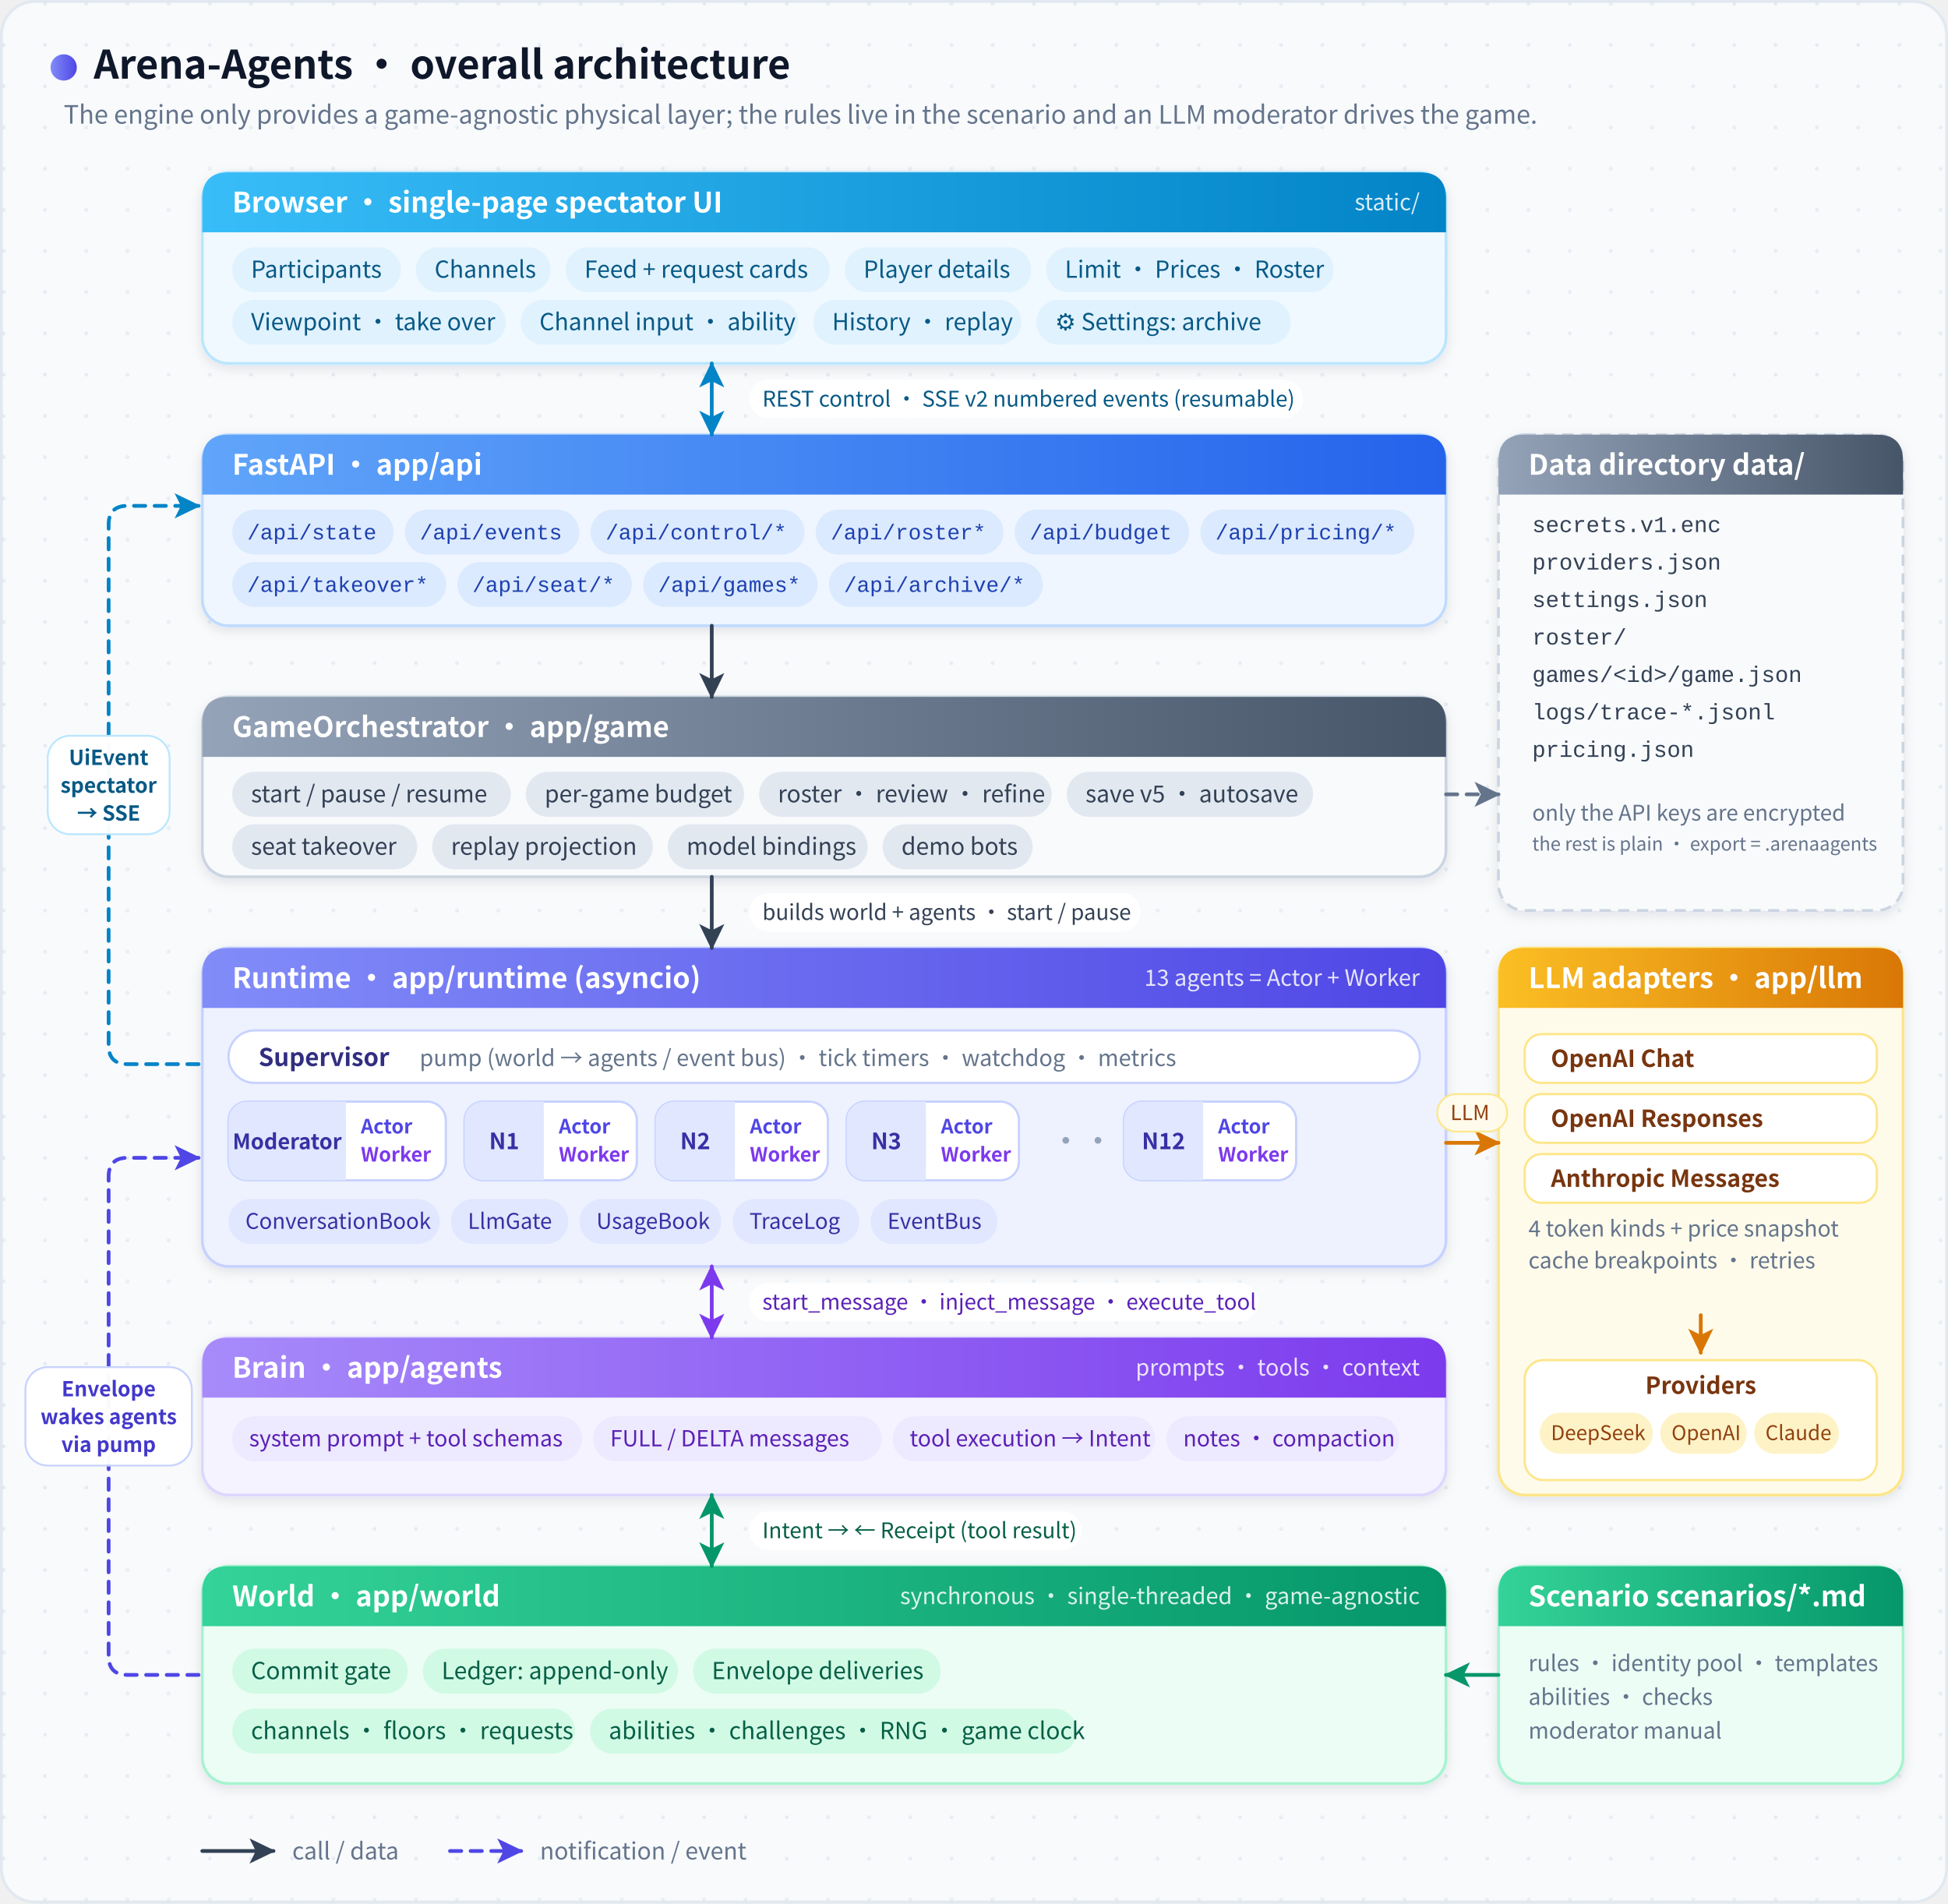
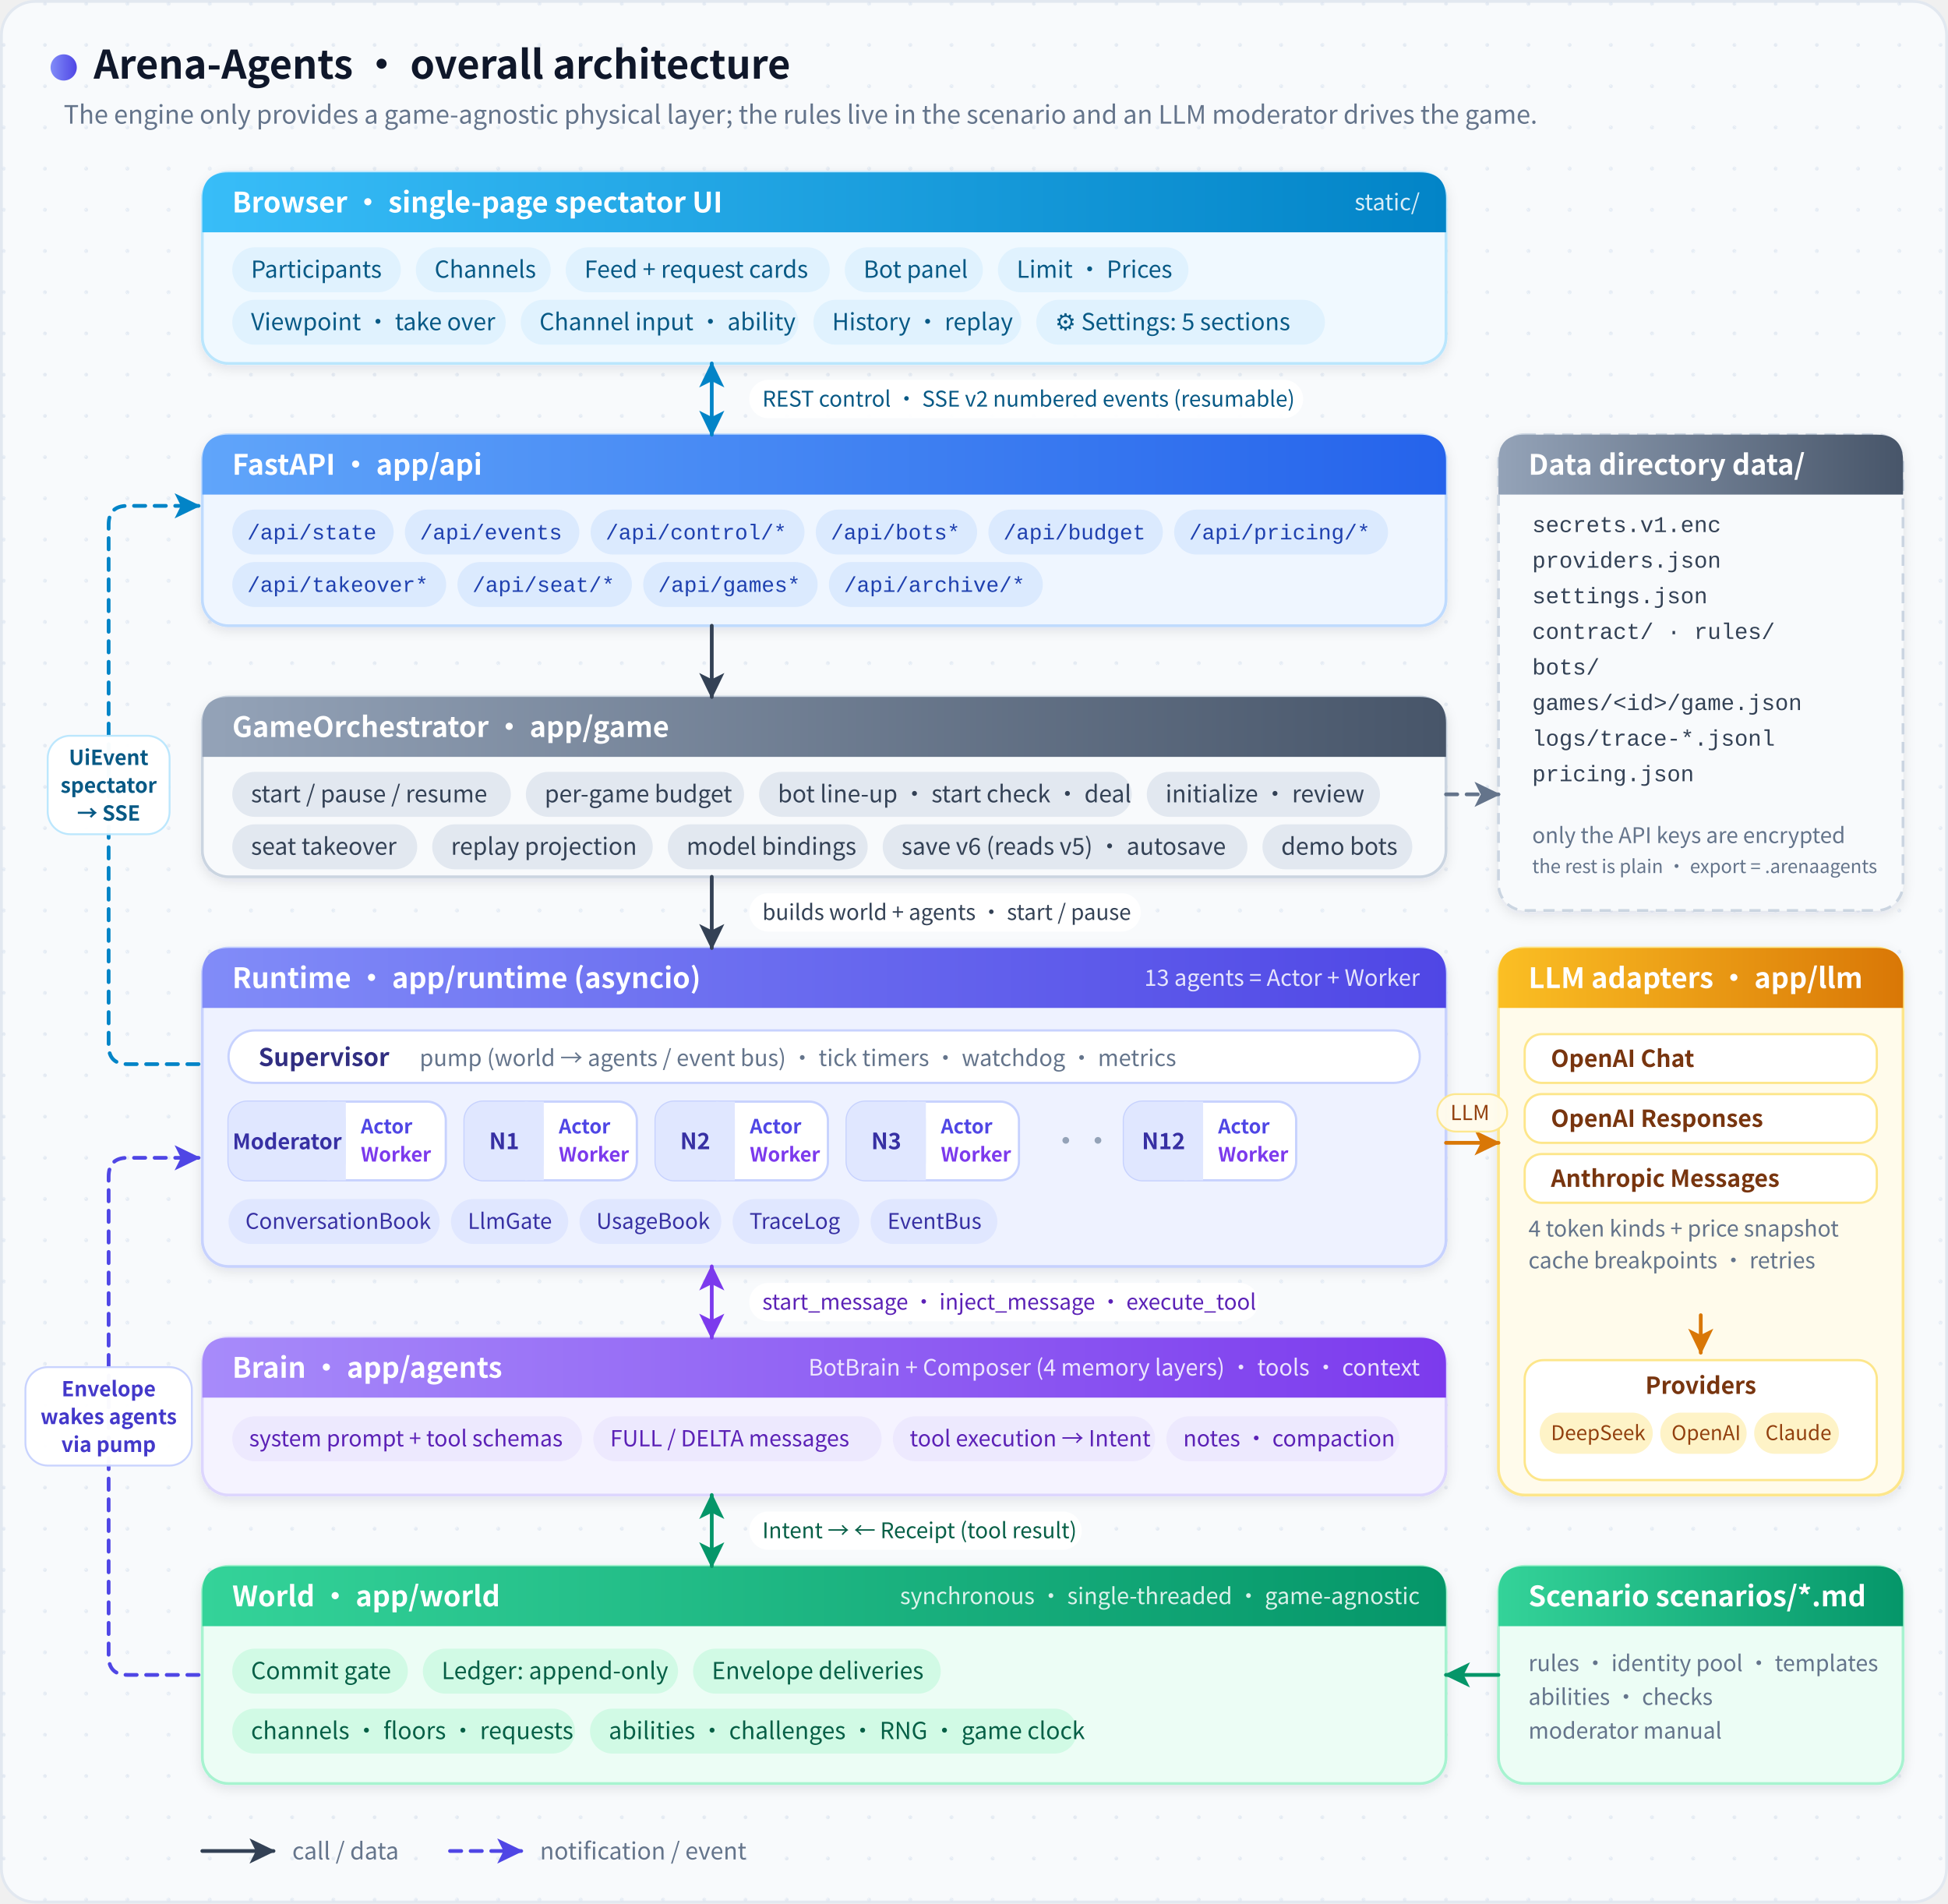
<svg xmlns="http://www.w3.org/2000/svg" width="1040" height="1016" viewBox="0 0 1040 1016" role="img" aria-labelledby="t d" font-family="-apple-system, BlinkMacSystemFont, 'Segoe UI', 'PingFang SC', 'Hiragino Sans GB', 'Microsoft YaHei', 'Noto Sans CJK SC', 'Helvetica Neue', Arial, sans-serif">
  <defs>
    <filter id="sh" x="-6%" y="-6%" width="112%" height="120%">
      <feDropShadow dx="0" dy="2" stdDeviation="3" flood-color="#0f172a" flood-opacity="0.10" />
    </filter>
    <filter id="sh2" x="-10%" y="-10%" width="120%" height="140%">
      <feDropShadow dx="0" dy="1" stdDeviation="1.5" flood-color="#0f172a" flood-opacity="0.12" />
    </filter>
    <pattern id="dots" width="22" height="22" patternUnits="userSpaceOnUse">
      <circle cx="2" cy="2" r="1" fill="#dbe3ee" />
    </pattern>
    <linearGradient id="g-sky" x1="0" y1="0" x2="1" y2="0">
      <stop offset="0" stop-color="#38bdf8" />
      <stop offset="1" stop-color="#0284c7" />
    </linearGradient>
    <linearGradient id="g-blue" x1="0" y1="0" x2="1" y2="0">
      <stop offset="0" stop-color="#60a5fa" />
      <stop offset="1" stop-color="#2563eb" />
    </linearGradient>
    <linearGradient id="g-indigo" x1="0" y1="0" x2="1" y2="0">
      <stop offset="0" stop-color="#818cf8" />
      <stop offset="1" stop-color="#4f46e5" />
    </linearGradient>
    <linearGradient id="g-violet" x1="0" y1="0" x2="1" y2="0">
      <stop offset="0" stop-color="#a78bfa" />
      <stop offset="1" stop-color="#7c3aed" />
    </linearGradient>
    <linearGradient id="g-emerald" x1="0" y1="0" x2="1" y2="0">
      <stop offset="0" stop-color="#34d399" />
      <stop offset="1" stop-color="#059669" />
    </linearGradient>
    <linearGradient id="g-amber" x1="0" y1="0" x2="1" y2="0">
      <stop offset="0" stop-color="#fbbf24" />
      <stop offset="1" stop-color="#d97706" />
    </linearGradient>
    <linearGradient id="g-rose" x1="0" y1="0" x2="1" y2="0">
      <stop offset="0" stop-color="#fb7185" />
      <stop offset="1" stop-color="#e11d48" />
    </linearGradient>
    <linearGradient id="g-slate" x1="0" y1="0" x2="1" y2="0">
      <stop offset="0" stop-color="#94a3b8" />
      <stop offset="1" stop-color="#475569" />
    </linearGradient>
    <linearGradient id="g-white" x1="0" y1="0" x2="1" y2="0">
      <stop offset="0" stop-color="#94a3b8" />
      <stop offset="1" stop-color="#475569" />
    </linearGradient>
    <marker id="ah-0284c7" viewBox="0 0 10 10" refX="8.5" refY="5" markerWidth="8" markerHeight="8" orient="auto-start-reverse">
      <path d="M0.5 0.8 L9.2 5 L0.5 9.2 L2.6 5 Z" fill="#0284c7" />
    </marker>
    <marker id="ah-059669" viewBox="0 0 10 10" refX="8.5" refY="5" markerWidth="8" markerHeight="8" orient="auto-start-reverse">
      <path d="M0.5 0.8 L9.2 5 L0.5 9.2 L2.6 5 Z" fill="#059669" />
    </marker>
    <marker id="ah-2563eb" viewBox="0 0 10 10" refX="8.5" refY="5" markerWidth="8" markerHeight="8" orient="auto-start-reverse">
      <path d="M0.5 0.8 L9.2 5 L0.5 9.2 L2.6 5 Z" fill="#2563eb" />
    </marker>
    <marker id="ah-334155" viewBox="0 0 10 10" refX="8.5" refY="5" markerWidth="8" markerHeight="8" orient="auto-start-reverse">
      <path d="M0.5 0.8 L9.2 5 L0.5 9.2 L2.6 5 Z" fill="#334155" />
    </marker>
    <marker id="ah-4f46e5" viewBox="0 0 10 10" refX="8.5" refY="5" markerWidth="8" markerHeight="8" orient="auto-start-reverse">
      <path d="M0.5 0.8 L9.2 5 L0.5 9.2 L2.6 5 Z" fill="#4f46e5" />
    </marker>
    <marker id="ah-64748b" viewBox="0 0 10 10" refX="8.5" refY="5" markerWidth="8" markerHeight="8" orient="auto-start-reverse">
      <path d="M0.5 0.8 L9.2 5 L0.5 9.2 L2.6 5 Z" fill="#64748b" />
    </marker>
    <marker id="ah-7c3aed" viewBox="0 0 10 10" refX="8.5" refY="5" markerWidth="8" markerHeight="8" orient="auto-start-reverse">
      <path d="M0.5 0.8 L9.2 5 L0.5 9.2 L2.6 5 Z" fill="#7c3aed" />
    </marker>
    <marker id="ah-d97706" viewBox="0 0 10 10" refX="8.5" refY="5" markerWidth="8" markerHeight="8" orient="auto-start-reverse">
      <path d="M0.5 0.8 L9.2 5 L0.5 9.2 L2.6 5 Z" fill="#d97706" />
    </marker>
    <marker id="ah-e11d48" viewBox="0 0 10 10" refX="8.5" refY="5" markerWidth="8" markerHeight="8" orient="auto-start-reverse">
      <path d="M0.5 0.8 L9.2 5 L0.5 9.2 L2.6 5 Z" fill="#e11d48" />
    </marker>
  </defs>
  <rect x="0.75" y="0.75" width="1038.5" height="1014.5" rx="18" fill="#f8fafc" stroke="#e2e8f0" stroke-width="1.5" />
  <rect x="0.75" y="0.75" width="1038.5" height="1014.5" rx="18" fill="url(#dots)" opacity="0.7" />
  <circle cx="34" cy="36" r="7" fill="url(#g-indigo)" />
  <text x="50" y="42" font-size="21" font-weight="800" fill="#0f172a" text-anchor="start">Arena-Agents · overall architecture</text>
  <text x="34" y="66" font-size="13.5" font-weight="400" fill="#64748b" text-anchor="start">The engine only provides a game-agnostic physical layer; the rules live in the scenario and an LLM moderator drives the game.</text>
  <rect x="108" y="92" width="664" height="102" rx="14" fill="#f0f9ff" stroke="#bae6fd" stroke-width="1.5" filter="url(#sh)" />
  <path d="M108 124 V106 Q108 92 122 92 H758 Q772 92 772 106 V124 Z" fill="url(#g-sky)" />
  <text x="124" y="113.4" font-size="15" font-weight="700" fill="#ffffff" text-anchor="start">Browser · single-page spectator UI</text>
  <text x="758" y="112.2" font-size="12" font-weight="400" fill="#ffffffd9" text-anchor="end">static/</text>
  <rect x="124" y="132" width="90" height="24" rx="12" fill="#e0f2fe" />
  <text x="134" y="148.25" font-size="12.5" font-weight="500" fill="#075985" text-anchor="start">Participants</text>
  <rect x="222" y="132" width="72" height="24" rx="12" fill="#e0f2fe" />
  <text x="232" y="148.25" font-size="12.5" font-weight="500" fill="#075985" text-anchor="start">Channels</text>
  <rect x="302" y="132" width="141" height="24" rx="12" fill="#e0f2fe" />
  <text x="312" y="148.25" font-size="12.5" font-weight="500" fill="#075985" text-anchor="start">Feed + request cards</text>
-   <rect x="451" y="132" width="99.5" height="24" rx="12" fill="#e0f2fe" />
-   <text x="461" y="148.25" font-size="12.5" font-weight="500" fill="#075985" text-anchor="start">Player details</text>
-   <rect x="558.5" y="132" width="153.5" height="24" rx="12" fill="#e0f2fe" />
-   <text x="568.5" y="148.25" font-size="12.5" font-weight="500" fill="#075985" text-anchor="start">Limit · Prices · Roster</text>
+   <rect x="451" y="132" width="73.75" height="24" rx="12" fill="#e0f2fe" />
+   <text x="461" y="148.25" font-size="12.5" font-weight="500" fill="#075985" text-anchor="start">Bot panel</text>
+   <rect x="532.75" y="132" width="101.75" height="24" rx="12" fill="#e0f2fe" />
+   <text x="542.75" y="148.25" font-size="12.5" font-weight="500" fill="#075985" text-anchor="start">Limit · Prices</text>
  <rect x="124" y="160" width="146" height="24" rx="12" fill="#e0f2fe" />
  <text x="134" y="176.25" font-size="12.5" font-weight="500" fill="#075985" text-anchor="start">Viewpoint · take over</text>
  <rect x="278" y="160" width="148.25" height="24" rx="12" fill="#e0f2fe" />
  <text x="288" y="176.25" font-size="12.5" font-weight="500" fill="#075985" text-anchor="start">Channel input · ability</text>
  <rect x="434.25" y="160" width="111" height="24" rx="12" fill="#e0f2fe" />
  <text x="444.25" y="176.25" font-size="12.5" font-weight="500" fill="#075985" text-anchor="start">History · replay</text>
-   <rect x="553.25" y="160" width="135.875" height="24" rx="12" fill="#e0f2fe" />
-   <text x="563.25" y="176.25" font-size="12.5" font-weight="500" fill="#075985" text-anchor="start">⚙ Settings: archive</text>
+   <rect x="553.25" y="160" width="154.125" height="24" rx="12" fill="#e0f2fe" />
+   <text x="563.25" y="176.25" font-size="12.5" font-weight="500" fill="#075985" text-anchor="start">⚙ Settings: 5 sections</text>
  <rect x="108" y="232" width="664" height="102" rx="14" fill="#eff6ff" stroke="#bfdbfe" stroke-width="1.5" filter="url(#sh)" />
  <path d="M108 264 V246 Q108 232 122 232 H758 Q772 232 772 246 V264 Z" fill="url(#g-blue)" />
  <text x="124" y="253.4" font-size="15" font-weight="700" fill="#ffffff" text-anchor="start">FastAPI · app/api</text>
  <rect x="124" y="272" width="86.15" height="24" rx="12" fill="#dbeafe" />
  <text x="132" y="287.91" font-size="11.5" font-weight="500" fill="#1e40af" text-anchor="start" font-family="ui-monospace, SFMono-Regular, 'SF Mono', Menlo, Consolas, 'Liberation Mono', monospace">/api/state</text>
  <rect x="216.15" y="272" width="93.165" height="24" rx="12" fill="#dbeafe" />
  <text x="224.15" y="287.91" font-size="11.5" font-weight="500" fill="#1e40af" text-anchor="start" font-family="ui-monospace, SFMono-Regular, 'SF Mono', Menlo, Consolas, 'Liberation Mono', monospace">/api/events</text>
  <rect x="315.315" y="272" width="114.21" height="24" rx="12" fill="#dbeafe" />
  <text x="323.315" y="287.91" font-size="11.5" font-weight="500" fill="#1e40af" text-anchor="start" font-family="ui-monospace, SFMono-Regular, 'SF Mono', Menlo, Consolas, 'Liberation Mono', monospace">/api/control/*</text>
-   <rect x="435.525" y="272" width="100.18" height="24" rx="12" fill="#dbeafe" />
-   <text x="443.525" y="287.91" font-size="11.5" font-weight="500" fill="#1e40af" text-anchor="start" font-family="ui-monospace, SFMono-Regular, 'SF Mono', Menlo, Consolas, 'Liberation Mono', monospace">/api/roster*</text>
-   <rect x="541.705" y="272" width="93.165" height="24" rx="12" fill="#dbeafe" />
-   <text x="549.705" y="287.91" font-size="11.5" font-weight="500" fill="#1e40af" text-anchor="start" font-family="ui-monospace, SFMono-Regular, 'SF Mono', Menlo, Consolas, 'Liberation Mono', monospace">/api/budget</text>
-   <rect x="640.87" y="272" width="114.21" height="24" rx="12" fill="#dbeafe" />
-   <text x="648.87" y="287.91" font-size="11.5" font-weight="500" fill="#1e40af" text-anchor="start" font-family="ui-monospace, SFMono-Regular, 'SF Mono', Menlo, Consolas, 'Liberation Mono', monospace">/api/pricing/*</text>
+   <rect x="435.525" y="272" width="86.15" height="24" rx="12" fill="#dbeafe" />
+   <text x="443.525" y="287.91" font-size="11.5" font-weight="500" fill="#1e40af" text-anchor="start" font-family="ui-monospace, SFMono-Regular, 'SF Mono', Menlo, Consolas, 'Liberation Mono', monospace">/api/bots*</text>
+   <rect x="527.675" y="272" width="93.165" height="24" rx="12" fill="#dbeafe" />
+   <text x="535.675" y="287.91" font-size="11.5" font-weight="500" fill="#1e40af" text-anchor="start" font-family="ui-monospace, SFMono-Regular, 'SF Mono', Menlo, Consolas, 'Liberation Mono', monospace">/api/budget</text>
+   <rect x="626.84" y="272" width="114.21" height="24" rx="12" fill="#dbeafe" />
+   <text x="634.84" y="287.91" font-size="11.5" font-weight="500" fill="#1e40af" text-anchor="start" font-family="ui-monospace, SFMono-Regular, 'SF Mono', Menlo, Consolas, 'Liberation Mono', monospace">/api/pricing/*</text>
  <rect x="124" y="300" width="114.21" height="24" rx="12" fill="#dbeafe" />
  <text x="132" y="315.91" font-size="11.5" font-weight="500" fill="#1e40af" text-anchor="start" font-family="ui-monospace, SFMono-Regular, 'SF Mono', Menlo, Consolas, 'Liberation Mono', monospace">/api/takeover*</text>
  <rect x="244.21" y="300" width="93.165" height="24" rx="12" fill="#dbeafe" />
  <text x="252.21" y="315.91" font-size="11.5" font-weight="500" fill="#1e40af" text-anchor="start" font-family="ui-monospace, SFMono-Regular, 'SF Mono', Menlo, Consolas, 'Liberation Mono', monospace">/api/seat/*</text>
  <rect x="343.375" y="300" width="93.165" height="24" rx="12" fill="#dbeafe" />
  <text x="351.375" y="315.91" font-size="11.5" font-weight="500" fill="#1e40af" text-anchor="start" font-family="ui-monospace, SFMono-Regular, 'SF Mono', Menlo, Consolas, 'Liberation Mono', monospace">/api/games*</text>
  <rect x="442.54" y="300" width="114.21" height="24" rx="12" fill="#dbeafe" />
  <text x="450.54" y="315.91" font-size="11.5" font-weight="500" fill="#1e40af" text-anchor="start" font-family="ui-monospace, SFMono-Regular, 'SF Mono', Menlo, Consolas, 'Liberation Mono', monospace">/api/archive/*</text>
  <rect x="108" y="372" width="664" height="96" rx="14" fill="#f8fafc" stroke="#cbd5e1" stroke-width="1.5" filter="url(#sh)" />
  <path d="M108 404 V386 Q108 372 122 372 H758 Q772 372 772 386 V404 Z" fill="url(#g-slate)" />
  <text x="124" y="393.4" font-size="15" font-weight="700" fill="#ffffff" text-anchor="start">GameOrchestrator · app/game</text>
  <rect x="124" y="412" width="148.75" height="24" rx="12" fill="#e2e8f0" />
  <text x="134" y="428.25" font-size="12.5" font-weight="500" fill="#334155" text-anchor="start">start / pause / resume</text>
  <rect x="280.75" y="412" width="116.5" height="24" rx="12" fill="#e2e8f0" />
  <text x="290.75" y="428.25" font-size="12.5" font-weight="500" fill="#334155" text-anchor="start">per-game budget</text>
-   <rect x="405.25" y="412" width="156.25" height="24" rx="12" fill="#e2e8f0" />
-   <text x="415.25" y="428.25" font-size="12.5" font-weight="500" fill="#334155" text-anchor="start">roster · review · refine</text>
-   <rect x="569.5" y="412" width="131.5" height="24" rx="12" fill="#e2e8f0" />
-   <text x="579.5" y="428.25" font-size="12.5" font-weight="500" fill="#334155" text-anchor="start">save v5 · autosave</text>
+   <rect x="405.25" y="412" width="199" height="24" rx="12" fill="#e2e8f0" />
+   <text x="415.25" y="428.25" font-size="12.5" font-weight="500" fill="#334155" text-anchor="start">bot line-up · start check · deal</text>
+   <rect x="612.25" y="412" width="124.5" height="24" rx="12" fill="#e2e8f0" />
+   <text x="622.25" y="428.25" font-size="12.5" font-weight="500" fill="#334155" text-anchor="start">initialize · review</text>
  <rect x="124" y="440" width="98.75" height="24" rx="12" fill="#e2e8f0" />
  <text x="134" y="456.25" font-size="12.5" font-weight="500" fill="#334155" text-anchor="start">seat takeover</text>
  <rect x="230.75" y="440" width="117.75" height="24" rx="12" fill="#e2e8f0" />
  <text x="240.75" y="456.25" font-size="12.5" font-weight="500" fill="#334155" text-anchor="start">replay projection</text>
  <rect x="356.5" y="440" width="106.75" height="24" rx="12" fill="#e2e8f0" />
  <text x="366.5" y="456.25" font-size="12.5" font-weight="500" fill="#334155" text-anchor="start">model bindings</text>
-   <rect x="471.25" y="440" width="80" height="24" rx="12" fill="#e2e8f0" />
-   <text x="481.25" y="456.25" font-size="12.5" font-weight="500" fill="#334155" text-anchor="start">demo bots</text>
+   <rect x="471.25" y="440" width="194.75" height="24" rx="12" fill="#e2e8f0" />
+   <text x="481.25" y="456.25" font-size="12.5" font-weight="500" fill="#334155" text-anchor="start">save v6 (reads v5) · autosave</text>
+   <rect x="674" y="440" width="80" height="24" rx="12" fill="#e2e8f0" />
+   <text x="684" y="456.25" font-size="12.5" font-weight="500" fill="#334155" text-anchor="start">demo bots</text>
  <rect x="108" y="506" width="664" height="170" rx="14" fill="#eef2ff" stroke="#c7d2fe" stroke-width="1.5" filter="url(#sh)" />
  <path d="M108 538 V520 Q108 506 122 506 H758 Q772 506 772 520 V538 Z" fill="url(#g-indigo)" />
  <text x="124" y="527.4" font-size="15" font-weight="700" fill="#ffffff" text-anchor="start">Runtime · app/runtime (asyncio)</text>
  <text x="758" y="526.2" font-size="12" font-weight="400" fill="#ffffffd9" text-anchor="end">13 agents = Actor + Worker</text>
  <rect x="122" y="550" width="636" height="28" rx="14" fill="#ffffff" stroke="#c7d2fe" stroke-width="1.2" />
  <text x="138" y="569" font-size="13" font-weight="700" fill="#312e81" text-anchor="start">Supervisor</text>
  <text x="224" y="569" font-size="12" font-weight="400" fill="#64748b" text-anchor="start">pump (world → agents / event bus) · tick timers · watchdog · metrics</text>
  <rect x="122" y="588" width="116" height="42" rx="10" fill="#ffffff" stroke="#c7d2fe" stroke-width="1.2" />
  <rect x="122" y="588" width="62.64" height="42" rx="10" fill="#e0e7ff" />
  <rect x="174.64" y="588" width="10" height="42" rx="0" fill="#e0e7ff" />
  <text x="153.32" y="613.4" font-size="11.321" font-weight="700" fill="#3730a3" text-anchor="middle">Moderator</text>
  <text x="192.64" y="605" font-size="10.5" font-weight="700" fill="#4f46e5" text-anchor="start">Actor</text>
  <text x="192.64" y="620" font-size="10.5" font-weight="700" fill="#7c3aed" text-anchor="start">Worker</text>
  <rect x="248" y="588" width="92" height="42" rx="10" fill="#ffffff" stroke="#c7d2fe" stroke-width="1.2" />
  <rect x="248" y="588" width="42.32" height="42" rx="10" fill="#e0e7ff" />
  <rect x="280.32" y="588" width="10" height="42" rx="0" fill="#e0e7ff" />
  <text x="269.16" y="613.4" font-size="12" font-weight="700" fill="#3730a3" text-anchor="middle">N1</text>
  <text x="298.32" y="605" font-size="10.5" font-weight="700" fill="#4f46e5" text-anchor="start">Actor</text>
  <text x="298.32" y="620" font-size="10.5" font-weight="700" fill="#7c3aed" text-anchor="start">Worker</text>
  <rect x="350" y="588" width="92" height="42" rx="10" fill="#ffffff" stroke="#c7d2fe" stroke-width="1.2" />
  <rect x="350" y="588" width="42.32" height="42" rx="10" fill="#e0e7ff" />
  <rect x="382.32" y="588" width="10" height="42" rx="0" fill="#e0e7ff" />
  <text x="371.16" y="613.4" font-size="12" font-weight="700" fill="#3730a3" text-anchor="middle">N2</text>
  <text x="400.32" y="605" font-size="10.5" font-weight="700" fill="#4f46e5" text-anchor="start">Actor</text>
  <text x="400.32" y="620" font-size="10.5" font-weight="700" fill="#7c3aed" text-anchor="start">Worker</text>
  <rect x="452" y="588" width="92" height="42" rx="10" fill="#ffffff" stroke="#c7d2fe" stroke-width="1.2" />
  <rect x="452" y="588" width="42.32" height="42" rx="10" fill="#e0e7ff" />
  <rect x="484.32" y="588" width="10" height="42" rx="0" fill="#e0e7ff" />
  <text x="473.16" y="613.4" font-size="12" font-weight="700" fill="#3730a3" text-anchor="middle">N3</text>
  <text x="502.32" y="605" font-size="10.5" font-weight="700" fill="#4f46e5" text-anchor="start">Actor</text>
  <text x="502.32" y="620" font-size="10.5" font-weight="700" fill="#7c3aed" text-anchor="start">Worker</text>
  <text x="562" y="614" font-size="14" font-weight="700" fill="#94a3b8" text-anchor="start">· · ·</text>
  <rect x="600" y="588" width="92" height="42" rx="10" fill="#ffffff" stroke="#c7d2fe" stroke-width="1.2" />
  <rect x="600" y="588" width="42.32" height="42" rx="10" fill="#e0e7ff" />
  <rect x="632.32" y="588" width="10" height="42" rx="0" fill="#e0e7ff" />
  <text x="621.16" y="613.4" font-size="12" font-weight="700" fill="#3730a3" text-anchor="middle">N12</text>
  <text x="650.32" y="605" font-size="10.5" font-weight="700" fill="#4f46e5" text-anchor="start">Actor</text>
  <text x="650.32" y="620" font-size="10.5" font-weight="700" fill="#7c3aed" text-anchor="start">Worker</text>
  <rect x="122" y="640" width="112.76" height="24" rx="12" fill="#e0e7ff" />
  <text x="131" y="655.91" font-size="11.5" font-weight="500" fill="#3730a3" text-anchor="start">ConversationBook</text>
  <rect x="240.76" y="640" width="62.62" height="24" rx="12" fill="#e0e7ff" />
  <text x="249.76" y="655.91" font-size="11.5" font-weight="500" fill="#3730a3" text-anchor="start">LlmGate</text>
  <rect x="309.38" y="640" width="75.73" height="24" rx="12" fill="#e0e7ff" />
  <text x="318.38" y="655.91" font-size="11.5" font-weight="500" fill="#3730a3" text-anchor="start">UsageBook</text>
  <rect x="391.11" y="640" width="67.68" height="24" rx="12" fill="#e0e7ff" />
  <text x="400.11" y="655.91" font-size="11.5" font-weight="500" fill="#3730a3" text-anchor="start">TraceLog</text>
  <rect x="464.79" y="640" width="67.68" height="24" rx="12" fill="#e0e7ff" />
  <text x="473.79" y="655.91" font-size="11.5" font-weight="500" fill="#3730a3" text-anchor="start">EventBus</text>
  <rect x="108" y="714" width="664" height="84" rx="14" fill="#f5f3ff" stroke="#ddd6fe" stroke-width="1.5" filter="url(#sh)" />
  <path d="M108 746 V728 Q108 714 122 714 H758 Q772 714 772 728 V746 Z" fill="url(#g-violet)" />
  <text x="124" y="735.4" font-size="15" font-weight="700" fill="#ffffff" text-anchor="start">Brain · app/agents</text>
-   <text x="758" y="734.2" font-size="12" font-weight="400" fill="#ffffffd9" text-anchor="end">prompts · tools · context</text>
+   <text x="758" y="734.2" font-size="12" font-weight="400" fill="#ffffffd9" text-anchor="end">BotBrain + Composer (4 memory layers) · tools · context</text>
  <rect x="124" y="756" width="186.74" height="24" rx="12" fill="#ede9fe" />
  <text x="133" y="772.012" font-size="11.8" font-weight="500" fill="#5b21b6" text-anchor="start">system prompt + tool schemas</text>
  <rect x="316.74" y="756" width="153.936" height="24" rx="12" fill="#ede9fe" />
  <text x="325.74" y="772.012" font-size="11.8" font-weight="500" fill="#5b21b6" text-anchor="start">FULL / DELTA messages</text>
  <rect x="476.676" y="756" width="140.012" height="24" rx="12" fill="#ede9fe" />
  <text x="485.676" y="772.012" font-size="11.8" font-weight="500" fill="#5b21b6" text-anchor="start">tool execution → Intent</text>
  <rect x="622.688" y="756" width="124.436" height="24" rx="12" fill="#ede9fe" />
  <text x="631.688" y="772.012" font-size="11.8" font-weight="500" fill="#5b21b6" text-anchor="start">notes · compaction</text>
  <rect x="108" y="836" width="664" height="116" rx="14" fill="#ecfdf5" stroke="#a7f3d0" stroke-width="1.5" filter="url(#sh)" />
  <path d="M108 868 V850 Q108 836 122 836 H758 Q772 836 772 850 V868 Z" fill="url(#g-emerald)" />
  <text x="124" y="857.4" font-size="15" font-weight="700" fill="#ffffff" text-anchor="start">World · app/world</text>
  <text x="758" y="856.2" font-size="12" font-weight="400" fill="#ffffffd9" text-anchor="end">synchronous · single-threaded · game-agnostic</text>
  <rect x="124" y="880" width="93.75" height="24" rx="12" fill="#d1fae5" />
  <text x="134" y="896.25" font-size="12.5" font-weight="500" fill="#065f46" text-anchor="start">Commit gate</text>
  <rect x="225.75" y="880" width="136.25" height="24" rx="12" fill="#d1fae5" />
  <text x="235.75" y="896.25" font-size="12.5" font-weight="500" fill="#065f46" text-anchor="start">Ledger: append-only</text>
  <rect x="370" y="880" width="132.25" height="24" rx="12" fill="#d1fae5" />
  <text x="380" y="896.25" font-size="12.5" font-weight="500" fill="#065f46" text-anchor="start">Envelope deliveries</text>
  <rect x="124" y="912" width="183" height="24" rx="12" fill="#d1fae5" />
  <text x="134" y="928.25" font-size="12.5" font-weight="500" fill="#065f46" text-anchor="start">channels · floors · requests</text>
  <rect x="315" y="912" width="260" height="24" rx="12" fill="#d1fae5" />
  <text x="325" y="928.25" font-size="12.5" font-weight="500" fill="#065f46" text-anchor="start">abilities · challenges · RNG · game clock</text>
  <rect x="800" y="232" width="216" height="254" rx="14" fill="#f8fafc" stroke="#cbd5e1" stroke-width="1.5" stroke-dasharray="6 4" filter="url(#sh)" />
  <path d="M800 264 V246 Q800 232 814 232 H1002 Q1016 232 1016 246 V264 Z" fill="url(#g-slate)" />
  <text x="816" y="253.4" font-size="15" font-weight="700" fill="#ffffff" text-anchor="start">Data directory data/</text>
  <text x="818" y="284" font-size="12" font-weight="400" fill="#334155" text-anchor="start" font-family="ui-monospace, SFMono-Regular, 'SF Mono', Menlo, Consolas, 'Liberation Mono', monospace">secrets.v1.enc</text>
-   <text x="818" y="304" font-size="12" font-weight="400" fill="#334155" text-anchor="start" font-family="ui-monospace, SFMono-Regular, 'SF Mono', Menlo, Consolas, 'Liberation Mono', monospace">providers.json</text>
-   <text x="818" y="324" font-size="12" font-weight="400" fill="#334155" text-anchor="start" font-family="ui-monospace, SFMono-Regular, 'SF Mono', Menlo, Consolas, 'Liberation Mono', monospace">settings.json</text>
-   <text x="818" y="344" font-size="12" font-weight="400" fill="#334155" text-anchor="start" font-family="ui-monospace, SFMono-Regular, 'SF Mono', Menlo, Consolas, 'Liberation Mono', monospace">roster/</text>
-   <text x="818" y="364" font-size="12" font-weight="400" fill="#334155" text-anchor="start" font-family="ui-monospace, SFMono-Regular, 'SF Mono', Menlo, Consolas, 'Liberation Mono', monospace">games/&lt;id&gt;/game.json</text>
-   <text x="818" y="384" font-size="12" font-weight="400" fill="#334155" text-anchor="start" font-family="ui-monospace, SFMono-Regular, 'SF Mono', Menlo, Consolas, 'Liberation Mono', monospace">logs/trace-*.jsonl</text>
-   <text x="818" y="404" font-size="12" font-weight="400" fill="#334155" text-anchor="start" font-family="ui-monospace, SFMono-Regular, 'SF Mono', Menlo, Consolas, 'Liberation Mono', monospace">pricing.json</text>
-   <text x="818" y="438" font-size="11.5" font-weight="400" fill="#64748b" text-anchor="start">only the API keys are encrypted</text>
-   <text x="818" y="454" font-size="9.902" font-weight="400" fill="#64748b" text-anchor="start">the rest is plain · export = .arenaagents</text>
+   <text x="818" y="303" font-size="12" font-weight="400" fill="#334155" text-anchor="start" font-family="ui-monospace, SFMono-Regular, 'SF Mono', Menlo, Consolas, 'Liberation Mono', monospace">providers.json</text>
+   <text x="818" y="322" font-size="12" font-weight="400" fill="#334155" text-anchor="start" font-family="ui-monospace, SFMono-Regular, 'SF Mono', Menlo, Consolas, 'Liberation Mono', monospace">settings.json</text>
+   <text x="818" y="341" font-size="12" font-weight="400" fill="#334155" text-anchor="start" font-family="ui-monospace, SFMono-Regular, 'SF Mono', Menlo, Consolas, 'Liberation Mono', monospace">contract/ · rules/</text>
+   <text x="818" y="360" font-size="12" font-weight="400" fill="#334155" text-anchor="start" font-family="ui-monospace, SFMono-Regular, 'SF Mono', Menlo, Consolas, 'Liberation Mono', monospace">bots/</text>
+   <text x="818" y="379" font-size="12" font-weight="400" fill="#334155" text-anchor="start" font-family="ui-monospace, SFMono-Regular, 'SF Mono', Menlo, Consolas, 'Liberation Mono', monospace">games/&lt;id&gt;/game.json</text>
+   <text x="818" y="398" font-size="12" font-weight="400" fill="#334155" text-anchor="start" font-family="ui-monospace, SFMono-Regular, 'SF Mono', Menlo, Consolas, 'Liberation Mono', monospace">logs/trace-*.jsonl</text>
+   <text x="818" y="417" font-size="12" font-weight="400" fill="#334155" text-anchor="start" font-family="ui-monospace, SFMono-Regular, 'SF Mono', Menlo, Consolas, 'Liberation Mono', monospace">pricing.json</text>
+   <text x="818" y="450" font-size="11.5" font-weight="400" fill="#64748b" text-anchor="start">only the API keys are encrypted</text>
+   <text x="818" y="466" font-size="9.902" font-weight="400" fill="#64748b" text-anchor="start">the rest is plain · export = .arenaagents</text>
  <rect x="800" y="506" width="216" height="292" rx="14" fill="#fffbeb" stroke="#fde68a" stroke-width="1.5" filter="url(#sh)" />
  <path d="M800 538 V520 Q800 506 814 506 H1002 Q1016 506 1016 520 V538 Z" fill="url(#g-amber)" />
  <text x="816" y="527.4" font-size="15" font-weight="700" fill="#ffffff" text-anchor="start">LLM adapters · app/llm</text>
  <rect x="814" y="552" width="188" height="26" rx="9" fill="#ffffff" stroke="#fde68a" stroke-width="1.2" />
  <text x="828" y="569.5" font-size="12.5" font-weight="600" fill="#78350f" text-anchor="start">OpenAI Chat</text>
  <rect x="814" y="584" width="188" height="26" rx="9" fill="#ffffff" stroke="#fde68a" stroke-width="1.2" />
  <text x="828" y="601.5" font-size="12.5" font-weight="600" fill="#78350f" text-anchor="start">OpenAI Responses</text>
  <rect x="814" y="616" width="188" height="26" rx="9" fill="#ffffff" stroke="#fde68a" stroke-width="1.2" />
  <text x="828" y="633.5" font-size="12.5" font-weight="600" fill="#78350f" text-anchor="start">Anthropic Messages</text>
  <text x="816" y="660" font-size="11.8" font-weight="400" fill="#64748b" text-anchor="start">4 token kinds + price snapshot</text>
  <text x="816" y="677" font-size="11.8" font-weight="400" fill="#64748b" text-anchor="start">cache breakpoints · retries</text>
  <path d="M908 702 L908 722" fill="none" stroke="#d97706" stroke-width="2" stroke-linecap="round" stroke-linejoin="round" marker-end="url(#ah-d97706)" />
  <rect x="814" y="726" width="188" height="64" rx="10" fill="#ffffff" stroke="#fde68a" stroke-width="1.2" />
  <text x="908" y="744" font-size="12.5" font-weight="700" fill="#78350f" text-anchor="middle">Providers</text>
  <rect x="822" y="754" width="60.384" height="22" rx="11" fill="#fef3c7" />
  <text x="828" y="768.672" font-size="10.8" font-weight="500" fill="#92400e" text-anchor="start">DeepSeek</text>
  <rect x="886.384" y="754" width="46.128" height="22" rx="11" fill="#fef3c7" />
  <text x="892.384" y="768.672" font-size="10.8" font-weight="500" fill="#92400e" text-anchor="start">OpenAI</text>
  <rect x="936.512" y="754" width="45.264" height="22" rx="11" fill="#fef3c7" />
  <text x="942.512" y="768.672" font-size="10.8" font-weight="500" fill="#92400e" text-anchor="start">Claude</text>
  <rect x="800" y="836" width="216" height="116" rx="14" fill="#ecfdf5" stroke="#a7f3d0" stroke-width="1.5" filter="url(#sh)" />
  <path d="M800 868 V850 Q800 836 814 836 H1002 Q1016 836 1016 850 V868 Z" fill="url(#g-emerald)" />
  <text x="816" y="857.4" font-size="15" font-weight="700" fill="#ffffff" text-anchor="start">Scenario scenarios/*.md</text>
  <text x="816" y="892" font-size="11.8" font-weight="400" fill="#64748b" text-anchor="start">rules · identity pool · templates</text>
  <text x="816" y="910" font-size="11.8" font-weight="400" fill="#64748b" text-anchor="start">abilities · checks</text>
  <text x="816" y="928" font-size="11.8" font-weight="400" fill="#64748b" text-anchor="start">moderator manual</text>
  <path d="M380 194 L380 232" fill="none" stroke="#0284c7" stroke-width="2" stroke-linecap="round" stroke-linejoin="round" marker-end="url(#ah-0284c7)" marker-start="url(#ah-0284c7)" />
  <rect x="400" y="202.75" width="295.75" height="20.5" rx="10.25" fill="#ffffff" opacity="0.96" />
  <text x="407" y="217.025" font-size="11.5" font-weight="500" fill="#075985" text-anchor="start">REST control · SSE v2 numbered events (resumable)</text>
  <path d="M380 334 L380 372" fill="none" stroke="#334155" stroke-width="2" stroke-linecap="round" stroke-linejoin="round" marker-end="url(#ah-334155)" />
  <path d="M380 468 L380 506" fill="none" stroke="#334155" stroke-width="2" stroke-linecap="round" stroke-linejoin="round" marker-end="url(#ah-334155)" />
  <rect x="400" y="476.75" width="209.04" height="20.5" rx="10.25" fill="#ffffff" opacity="0.96" />
  <text x="407" y="491.025" font-size="11.5" font-weight="500" fill="#334155" text-anchor="start">builds world + agents · start / pause</text>
  <path d="M380 676 L380 714" fill="none" stroke="#7c3aed" stroke-width="2" stroke-linecap="round" stroke-linejoin="round" marker-end="url(#ah-7c3aed)" marker-start="url(#ah-7c3aed)" />
  <rect x="400" y="684.75" width="271.83" height="20.5" rx="10.25" fill="#ffffff" opacity="0.96" />
  <text x="407" y="699.025" font-size="11.5" font-weight="500" fill="#5b21b6" text-anchor="start">start_message · inject_message · execute_tool</text>
  <path d="M380 798 L380 836" fill="none" stroke="#059669" stroke-width="2" stroke-linecap="round" stroke-linejoin="round" marker-end="url(#ah-059669)" marker-start="url(#ah-059669)" />
  <rect x="400" y="806.75" width="177.53" height="20.5" rx="10.25" fill="#ffffff" opacity="0.96" />
  <text x="407" y="821.025" font-size="11.5" font-weight="500" fill="#065f46" text-anchor="start">Intent →  ← Receipt (tool result)</text>
  <path d="M106 894 L68 894 Q58 894 58 884 L58 628 Q58 618 68 618 L106 618" fill="none" stroke="#4f46e5" stroke-width="2" stroke-linecap="round" stroke-linejoin="round" stroke-dasharray="6 5" marker-end="url(#ah-4f46e5)" />
  <rect x="13.571" y="729.725" width="88.857" height="52.55" rx="12" fill="#ffffff" stroke="#c7d2fe" stroke-width="1" opacity="0.97" />
  <text x="58" y="745.308" font-size="11" font-weight="600" fill="#4338ca" text-anchor="middle">Envelope</text>
  <text x="58" y="760.158" font-size="11" font-weight="600" fill="#4338ca" text-anchor="middle">wakes agents</text>
  <text x="58" y="775.008" font-size="11" font-weight="600" fill="#4338ca" text-anchor="middle">via pump</text>
  <path d="M106 568 L68 568 Q58 568 58 558 L58 280 Q58 270 68 270 L106 270" fill="none" stroke="#0284c7" stroke-width="2" stroke-linecap="round" stroke-linejoin="round" stroke-dasharray="6 5" marker-end="url(#ah-0284c7)" />
  <rect x="25.465" y="392.725" width="65.071" height="52.55" rx="12" fill="#ffffff" stroke="#bae6fd" stroke-width="1" opacity="0.97" />
  <text x="58" y="408.308" font-size="11" font-weight="600" fill="#075985" text-anchor="middle">UiEvent</text>
  <text x="58" y="423.158" font-size="11" font-weight="600" fill="#075985" text-anchor="middle">spectator</text>
  <text x="58" y="438.008" font-size="11" font-weight="600" fill="#075985" text-anchor="middle">→ SSE</text>
  <path d="M772 424 L800 424" fill="none" stroke="#64748b" stroke-width="2" stroke-linecap="round" stroke-linejoin="round" stroke-dasharray="6 5" marker-end="url(#ah-64748b)" />
  <path d="M772 610 L800 610" fill="none" stroke="#d97706" stroke-width="2" stroke-linecap="round" stroke-linejoin="round" marker-end="url(#ah-d97706)" />
  <rect x="767.34" y="584" width="37.32" height="20" rx="10" fill="#fffbeb" stroke="#fde68a" stroke-width="1" opacity="0.96" />
  <text x="774.34" y="597.85" font-size="11" font-weight="500" fill="#92400e" text-anchor="start">LLM</text>
  <path d="M800 894 L772 894" fill="none" stroke="#059669" stroke-width="2" stroke-linecap="round" stroke-linejoin="round" marker-end="url(#ah-059669)" />
  <path d="M108 988 L146 988" fill="none" stroke="#334155" stroke-width="2" stroke-linecap="round" stroke-linejoin="round" marker-end="url(#ah-334155)" />
  <text x="156" y="992.5" font-size="12.5" font-weight="400" fill="#64748b" text-anchor="start">call / data</text>
  <path d="M240.25 988 L278.25 988" fill="none" stroke="#4f46e5" stroke-width="2" stroke-linecap="round" stroke-linejoin="round" stroke-dasharray="6 5" marker-end="url(#ah-4f46e5)" />
  <text x="288.25" y="992.5" font-size="12.5" font-weight="400" fill="#64748b" text-anchor="start">notification / event</text>
</svg>
